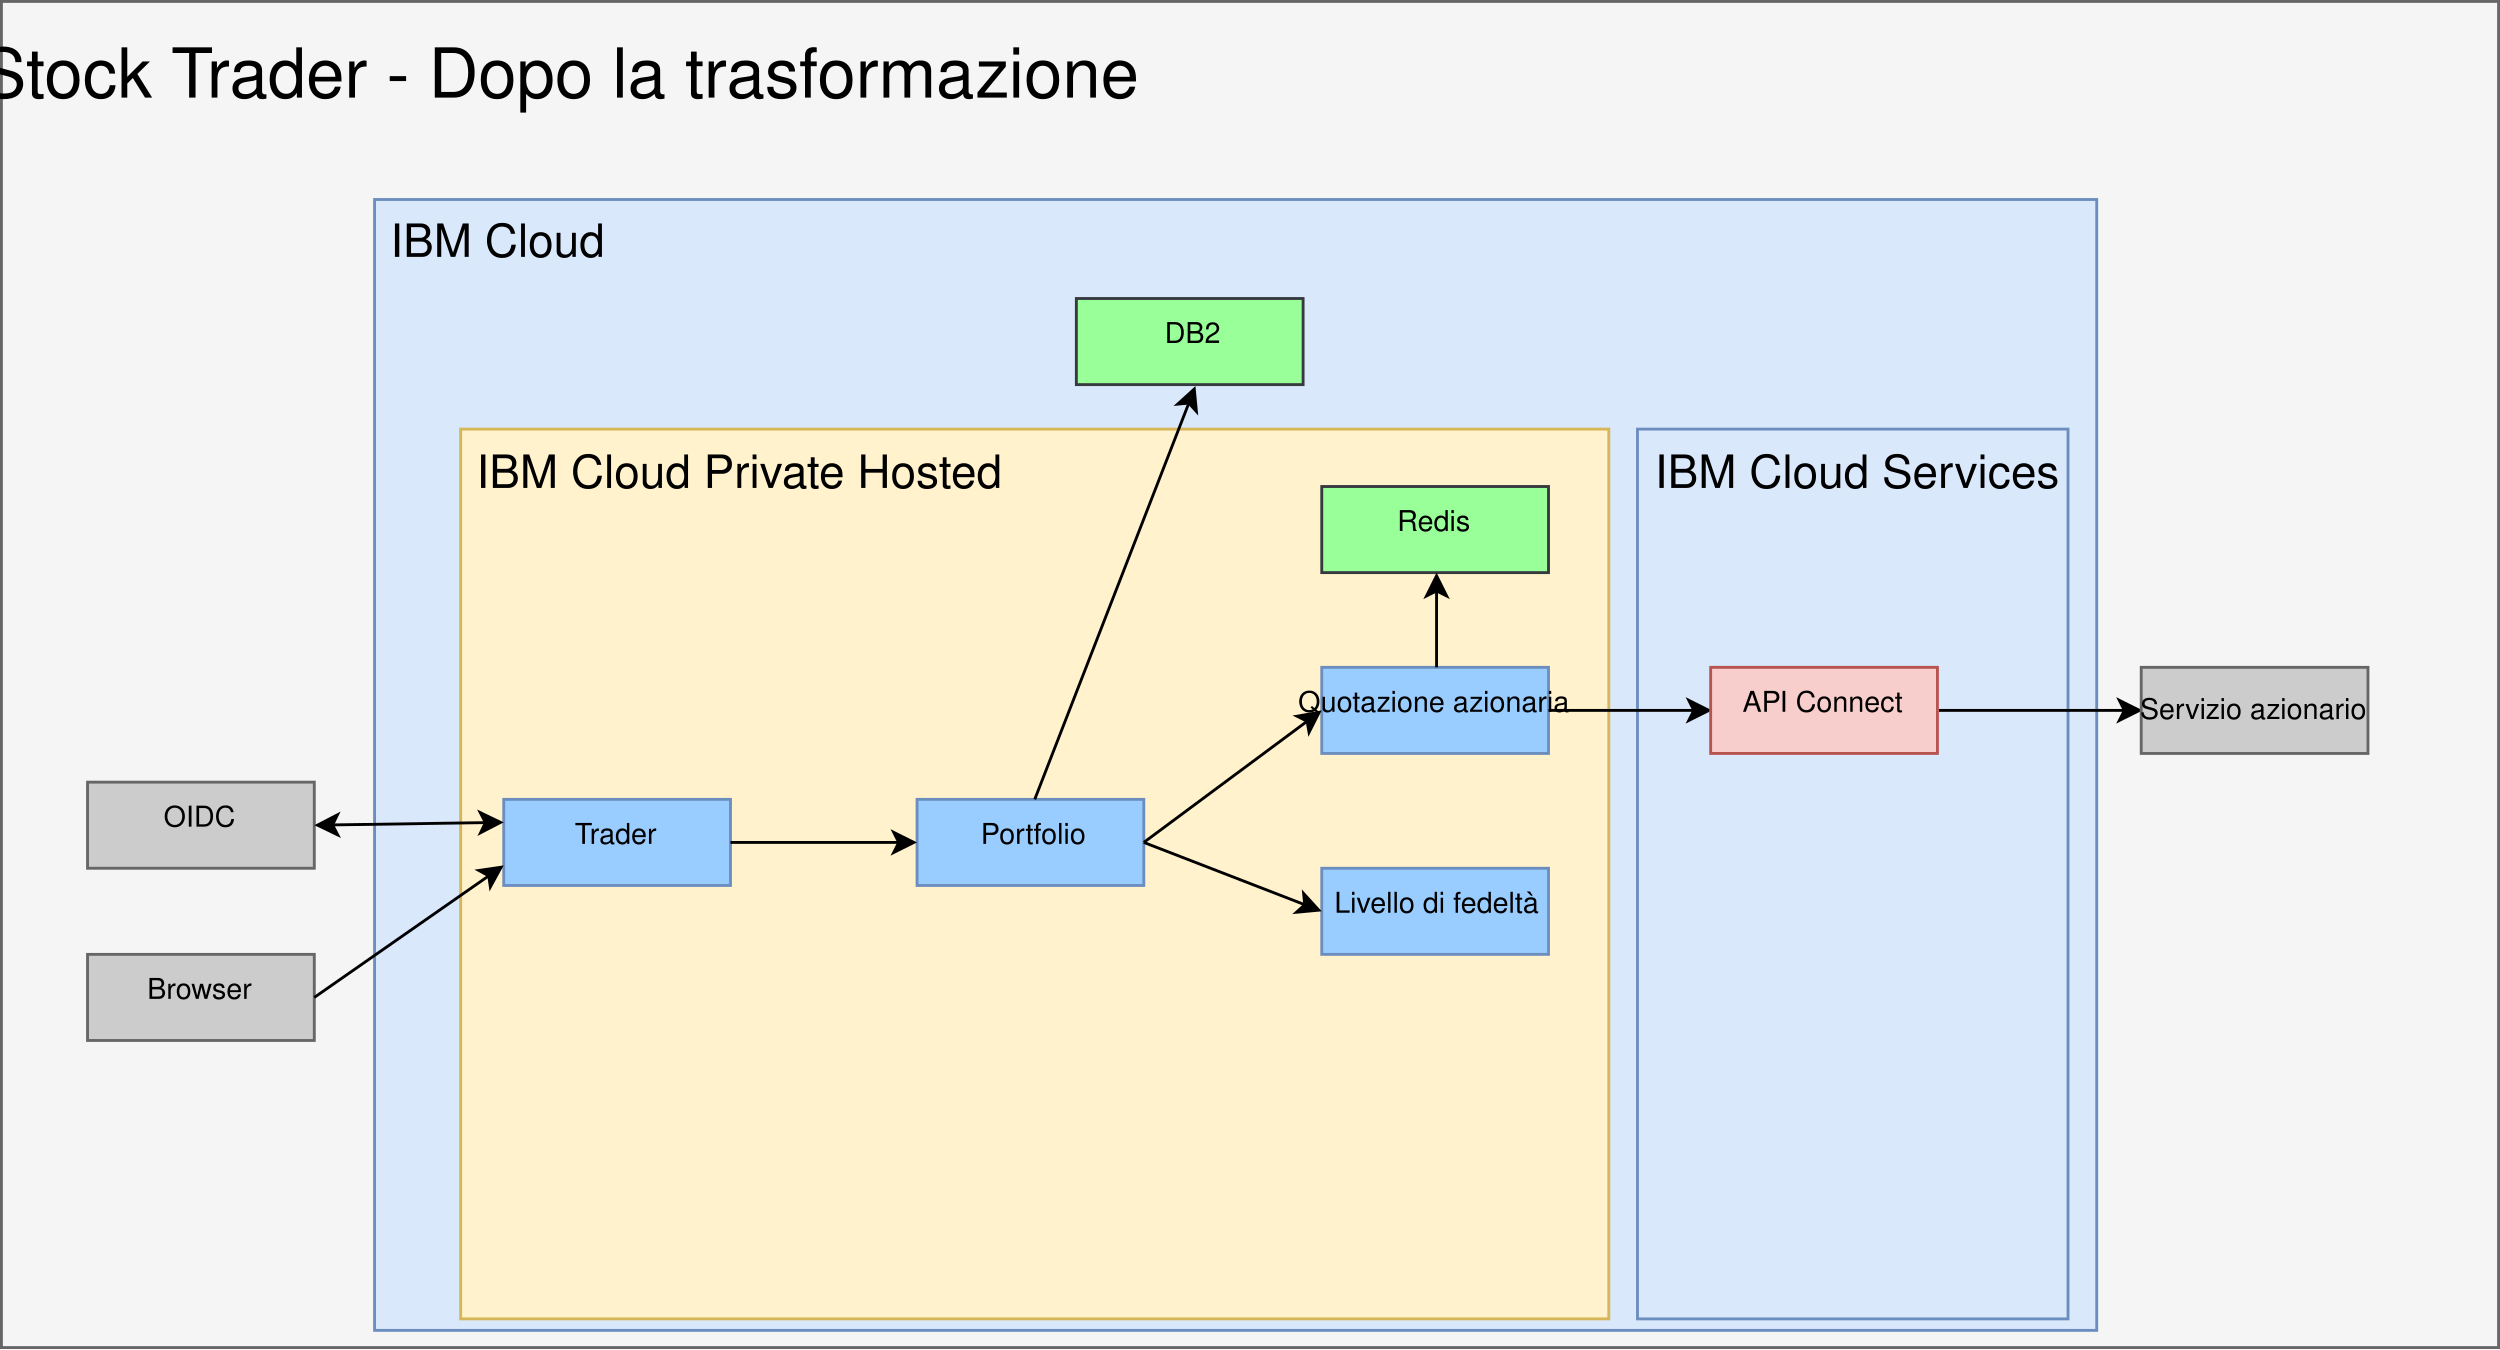
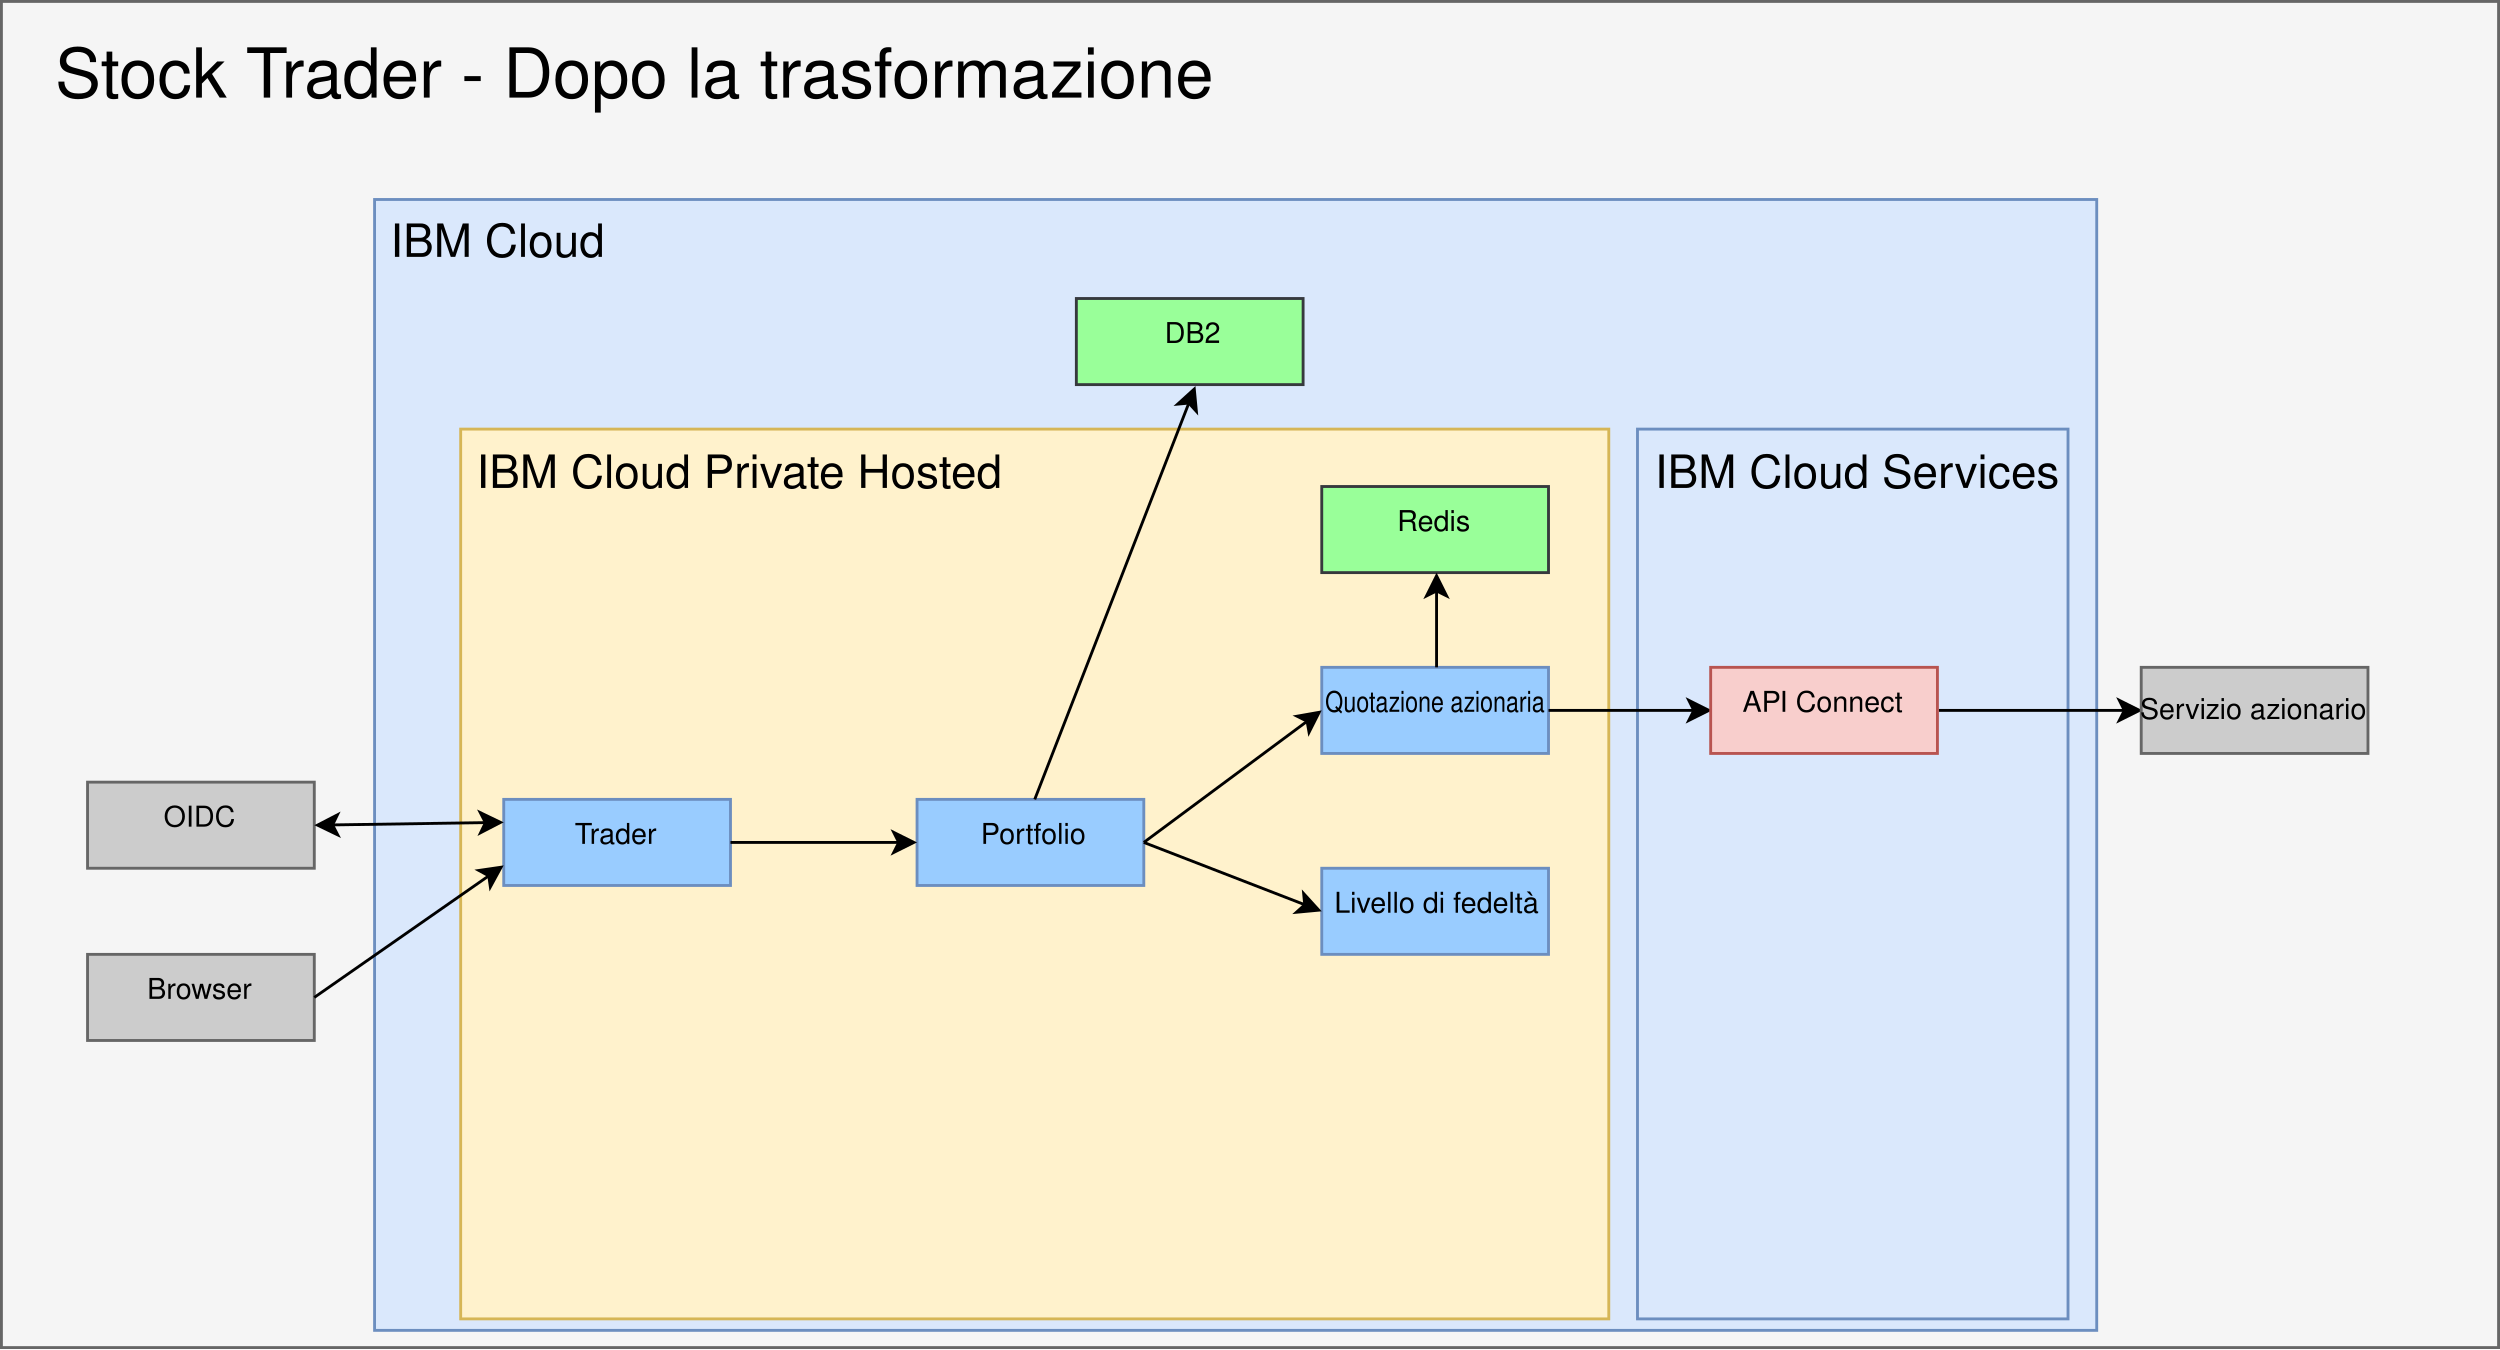
- <svg xmlns="http://www.w3.org/2000/svg" width="871px" height="470px" version="1.1">
-   <g transform="translate(.5 .5)">
-     <g pointer-events="none">
-       <rect width="870" height="469" fill="#f5f5f5" stroke="#666" />
-       <rect x="130" y="69" width="600" height="394" fill="#dae8fc" stroke="#6c8ebf" />
-       <rect x="570" y="149" width="150" height="310" fill="#dae8fc" stroke="#6c8ebf" />
+ <svg xmlns="http://www.w3.org/2000/svg" width="871px" height="470px" version="1.1" id="svg138">
+   <defs id="defs142" />
+   <g transform="translate(.5 .5)" id="g136">
+     <g pointer-events="none" id="g10">
+       <rect width="870" height="469" fill="#f5f5f5" stroke="#666" id="rect4" />
+       <rect x="130" y="69" width="600" height="394" fill="#dae8fc" stroke="#6c8ebf" id="rect6" />
+       <rect x="570" y="149" width="150" height="310" fill="#dae8fc" stroke="#6c8ebf" id="rect8" />
    </g>
-     <g font-family="Helvetica" font-size="24px" text-anchor="middle">
-       <text x="194.5" y="33.5">Stock Trader - Dopo la trasformazione</text>
+     <g font-size="24px" id="g14" transform="translate(26)" style="font-size:24px;font-family:Helvetica;text-anchor:middle">
+       <text x="194.5" y="33.5" id="text12">Stock Trader - Dopo la trasformazione</text>
    </g>
-     <rect x="160" y="149" width="400" height="310" fill="#fff2cc" pointer-events="none" stroke="#d6b656" />
-     <g font-family="Helvetica" font-size="16px">
-       <text x="165.5" y="169.5">IBM Cloud Private Hosted</text>
+     <rect x="160" y="149" width="400" height="310" fill="#fff2cc" pointer-events="none" stroke="#d6b656" id="rect16" />
+     <g font-family="Helvetica" font-size="16px" id="g20">
+       <text x="165.5" y="169.5" id="text18">IBM Cloud Private Hosted</text>
    </g>
-     <rect x="374.5" y="103.5" width="79" height="30" fill="#9f9" pointer-events="none" stroke="#36393d" />
-     <g font-family="Helvetica" font-size="10px" text-anchor="middle">
-       <text x="415" y="119">DB2</text>
+     <rect x="374.5" y="103.5" width="79" height="30" fill="#9f9" pointer-events="none" stroke="#36393d" id="rect22" />
+     <g font-family="Helvetica" font-size="10px" text-anchor="middle" id="g26">
+       <text x="415" y="119" id="text24">DB2</text>
    </g>
-     <rect x="460" y="169" width="79" height="30" fill="#9f9" pointer-events="none" stroke="#36393d" />
-     <g font-family="Helvetica" font-size="10px" text-anchor="middle">
-       <text x="499" y="184.5">Redis</text>
+     <rect x="460" y="169" width="79" height="30" fill="#9f9" pointer-events="none" stroke="#36393d" id="rect28" />
+     <g font-family="Helvetica" font-size="10px" text-anchor="middle" id="g32">
+       <text x="499" y="184.5" id="text30">Redis</text>
    </g>
-     <rect x="175" y="278" width="79" height="30" fill="#9cf" pointer-events="none" stroke="#6c8ebf" />
-     <g font-family="Helvetica" font-size="10px" text-anchor="middle">
-       <text x="214" y="293.5">Trader</text>
+     <rect x="175" y="278" width="79" height="30" fill="#9cf" pointer-events="none" stroke="#6c8ebf" id="rect34" />
+     <g font-family="Helvetica" font-size="10px" text-anchor="middle" id="g38">
+       <text x="214" y="293.5" id="text36">Trader</text>
    </g>
-     <rect x="319" y="278" width="79" height="30" fill="#9cf" pointer-events="none" stroke="#6c8ebf" />
-     <g font-family="Helvetica" font-size="10px" text-anchor="middle">
-       <text x="359.5" y="293.5">Portfolio</text>
+     <rect x="319" y="278" width="79" height="30" fill="#9cf" pointer-events="none" stroke="#6c8ebf" id="rect40" />
+     <g font-family="Helvetica" font-size="10px" text-anchor="middle" id="g44">
+       <text x="359.5" y="293.5" id="text42">Portfolio</text>
    </g>
-     <rect x="460" y="232" width="79" height="30" fill="#9cf" pointer-events="none" stroke="#6c8ebf" />
-     <g font-family="Helvetica" font-size="10px" text-anchor="middle">
-       <text x="499" y="247.5">Quotazione azionaria</text>
+     <rect x="460" y="232" width="79" height="30" fill="#9cf" pointer-events="none" stroke="#6c8ebf" id="rect46" />
+     <g font-size="10px" id="g50" transform="matrix(0.8098941,0,0,1,95.287,0)" style="font-size:10px;font-family:Helvetica;text-anchor:middle">
+       <text x="499" y="247.5" id="text48">Quotazione azionaria</text>
    </g>
-     <rect x="460" y="302" width="79" height="30" fill="#9cf" pointer-events="none" stroke="#6c8ebf" />
-     <g font-family="Helvetica" font-size="10px" text-anchor="middle">
-       <text x="500" y="317.5">Livello di fedeltà</text>
+     <rect x="460" y="302" width="79" height="30" fill="#9cf" pointer-events="none" stroke="#6c8ebf" id="rect52" />
+     <g font-family="Helvetica" font-size="10px" text-anchor="middle" id="g56">
+       <text x="500" y="317.5" id="text54">Livello di fedeltà</text>
    </g>
-     <g pointer-events="none" stroke="#000" stroke-miterlimit="10">
-       <path d="m254 293h58.63" fill="none" />
-       <path d="m317.88 293-7 3.5 1.75-3.5-1.75-3.5z" />
-       <path d="m398 293 56.89-42.21" fill="none" />
-       <path d="m459.1 247.67-3.53 6.98-0.68-3.86-3.5-1.76z" />
-       <path d="m398 293 56.06 21.7" fill="none" />
-       <path d="m458.96 316.6-7.79 0.73 2.89-2.63-0.37-3.89z" />
-       <path d="m360 278 53.69-138.06" fill="none" />
-       <path d="m415.59 135.04 0.73 7.79-2.63-2.89-3.89 0.36z" />
-       <path d="m500 232v-26.63" fill="none" />
-       <path d="m500 200.12 3.5 7-3.5-1.75-3.5 1.75z" />
+     <g pointer-events="none" stroke="#000" stroke-miterlimit="10" id="g78">
+       <path d="m254 293h58.63" fill="none" id="path58" />
+       <path d="m317.88 293-7 3.5 1.75-3.5-1.75-3.5z" id="path60" />
+       <path d="m398 293 56.89-42.21" fill="none" id="path62" />
+       <path d="m459.1 247.67-3.53 6.98-0.68-3.86-3.5-1.76z" id="path64" />
+       <path d="m398 293 56.06 21.7" fill="none" id="path66" />
+       <path d="m458.96 316.6-7.79 0.73 2.89-2.63-0.37-3.89z" id="path68" />
+       <path d="m360 278 53.69-138.06" fill="none" id="path70" />
+       <path d="m415.59 135.04 0.73 7.79-2.63-2.89-3.89 0.36z" id="path72" />
+       <path d="m500 232v-26.63" fill="none" id="path74" />
+       <path d="m500 200.12 3.5 7-3.5-1.75-3.5 1.75z" id="path76" />
    </g>
-     <g font-family="Helvetica" font-size="16px">
-       <text x="135.5" y="89">IBM Cloud</text>
+     <g font-family="Helvetica" font-size="16px" id="g82">
+       <text x="135.5" y="89" id="text80">IBM Cloud</text>
    </g>
-     <g pointer-events="none" stroke="#000" stroke-miterlimit="10">
-       <path d="m539 247h50.63" fill="none" />
-       <path d="m594.88 247-7 3.5 1.75-3.5-1.75-3.5z" />
-       <path d="m675 247h64.63" fill="none" />
-       <path d="m744.88 247-7 3.5 1.75-3.5-1.75-3.5z" />
+     <g pointer-events="none" stroke="#000" stroke-miterlimit="10" id="g92">
+       <path d="m539 247h50.63" fill="none" id="path84" />
+       <path d="m594.88 247-7 3.5 1.75-3.5-1.75-3.5z" id="path86" />
+       <path d="m675 247h64.63" fill="none" id="path88" />
+       <path d="m744.88 247-7 3.5 1.75-3.5-1.75-3.5z" id="path90" />
    </g>
-     <g font-family="Helvetica" font-size="16px" text-anchor="middle">
-       <text x="646.5" y="169.5">IBM Cloud Services</text>
+     <g font-family="Helvetica" font-size="16px" text-anchor="middle" id="g96">
+       <text x="646.5" y="169.5" id="text94">IBM Cloud Services</text>
    </g>
-     <rect x="595.5" y="232" width="79" height="30" fill="#f8cecc" pointer-events="none" stroke="#b85450" />
-     <g font-family="Helvetica" font-size="10px" text-anchor="middle">
-       <text x="634.5" y="247.5">API Connect</text>
+     <rect x="595.5" y="232" width="79" height="30" fill="#f8cecc" pointer-events="none" stroke="#b85450" id="rect98" />
+     <g font-family="Helvetica" font-size="10px" text-anchor="middle" id="g102">
+       <text x="634.5" y="247.5" id="text100">API Connect</text>
    </g>
-     <rect x="30" y="332" width="79" height="30" fill="#ccc" pointer-events="none" stroke="#666" />
-     <g font-family="Helvetica" font-size="10px" text-anchor="middle">
-       <text x="69" y="347.5">Browser</text>
+     <rect x="30" y="332" width="79" height="30" fill="#ccc" pointer-events="none" stroke="#666" id="rect104" />
+     <g font-family="Helvetica" font-size="10px" text-anchor="middle" id="g108">
+       <text x="69" y="347.5" id="text106">Browser</text>
    </g>
-     <rect x="30" y="272" width="79" height="30" fill="#ccc" pointer-events="none" stroke="#666" />
-     <g font-family="Helvetica" font-size="10px" text-anchor="middle">
-       <text x="69" y="287.5">OIDC</text>
+     <rect x="30" y="272" width="79" height="30" fill="#ccc" pointer-events="none" stroke="#666" id="rect110" />
+     <g font-family="Helvetica" font-size="10px" text-anchor="middle" id="g114">
+       <text x="69" y="287.5" id="text112">OIDC</text>
    </g>
-     <g pointer-events="none">
-       <g stroke="#000" stroke-miterlimit="10">
-         <path d="m109 347 60.78-42.36" fill="none" />
-         <path d="m174.08 301.64-3.74 6.87-0.56-3.87-3.44-1.87z" />
-         <path d="m115.37 286.9 53.26-0.8" fill="none" />
-         <path d="m110.12 286.98 6.94-3.6-1.69 3.52 1.8 3.48z" />
-         <path d="m173.88 286.02-6.94 3.6 1.69-3.52-1.8-3.48z" />
+     <g pointer-events="none" id="g130">
+       <g stroke="#000" stroke-miterlimit="10" id="g126">
+         <path d="m109 347 60.78-42.36" fill="none" id="path116" />
+         <path d="m174.08 301.64-3.74 6.87-0.56-3.87-3.44-1.87z" id="path118" />
+         <path d="m115.37 286.9 53.26-0.8" fill="none" id="path120" />
+         <path d="m110.12 286.98 6.94-3.6-1.69 3.52 1.8 3.48z" id="path122" />
+         <path d="m173.88 286.02-6.94 3.6 1.69-3.52-1.8-3.48z" id="path124" />
      </g>
-       <rect x="745.5" y="232" width="79" height="30" fill="#ccc" stroke="#666" />
+       <rect x="745.5" y="232" width="79" height="30" fill="#ccc" stroke="#666" id="rect128" />
    </g>
-     <g font-family="Helvetica" font-size="10px" text-anchor="middle">
-       <text x="784.5" y="250">Servizio azionario</text>
+     <g font-family="Helvetica" font-size="10px" text-anchor="middle" id="g134">
+       <text x="784.5" y="250" id="text132">Servizio azionario</text>
    </g>
  </g>
</svg>
